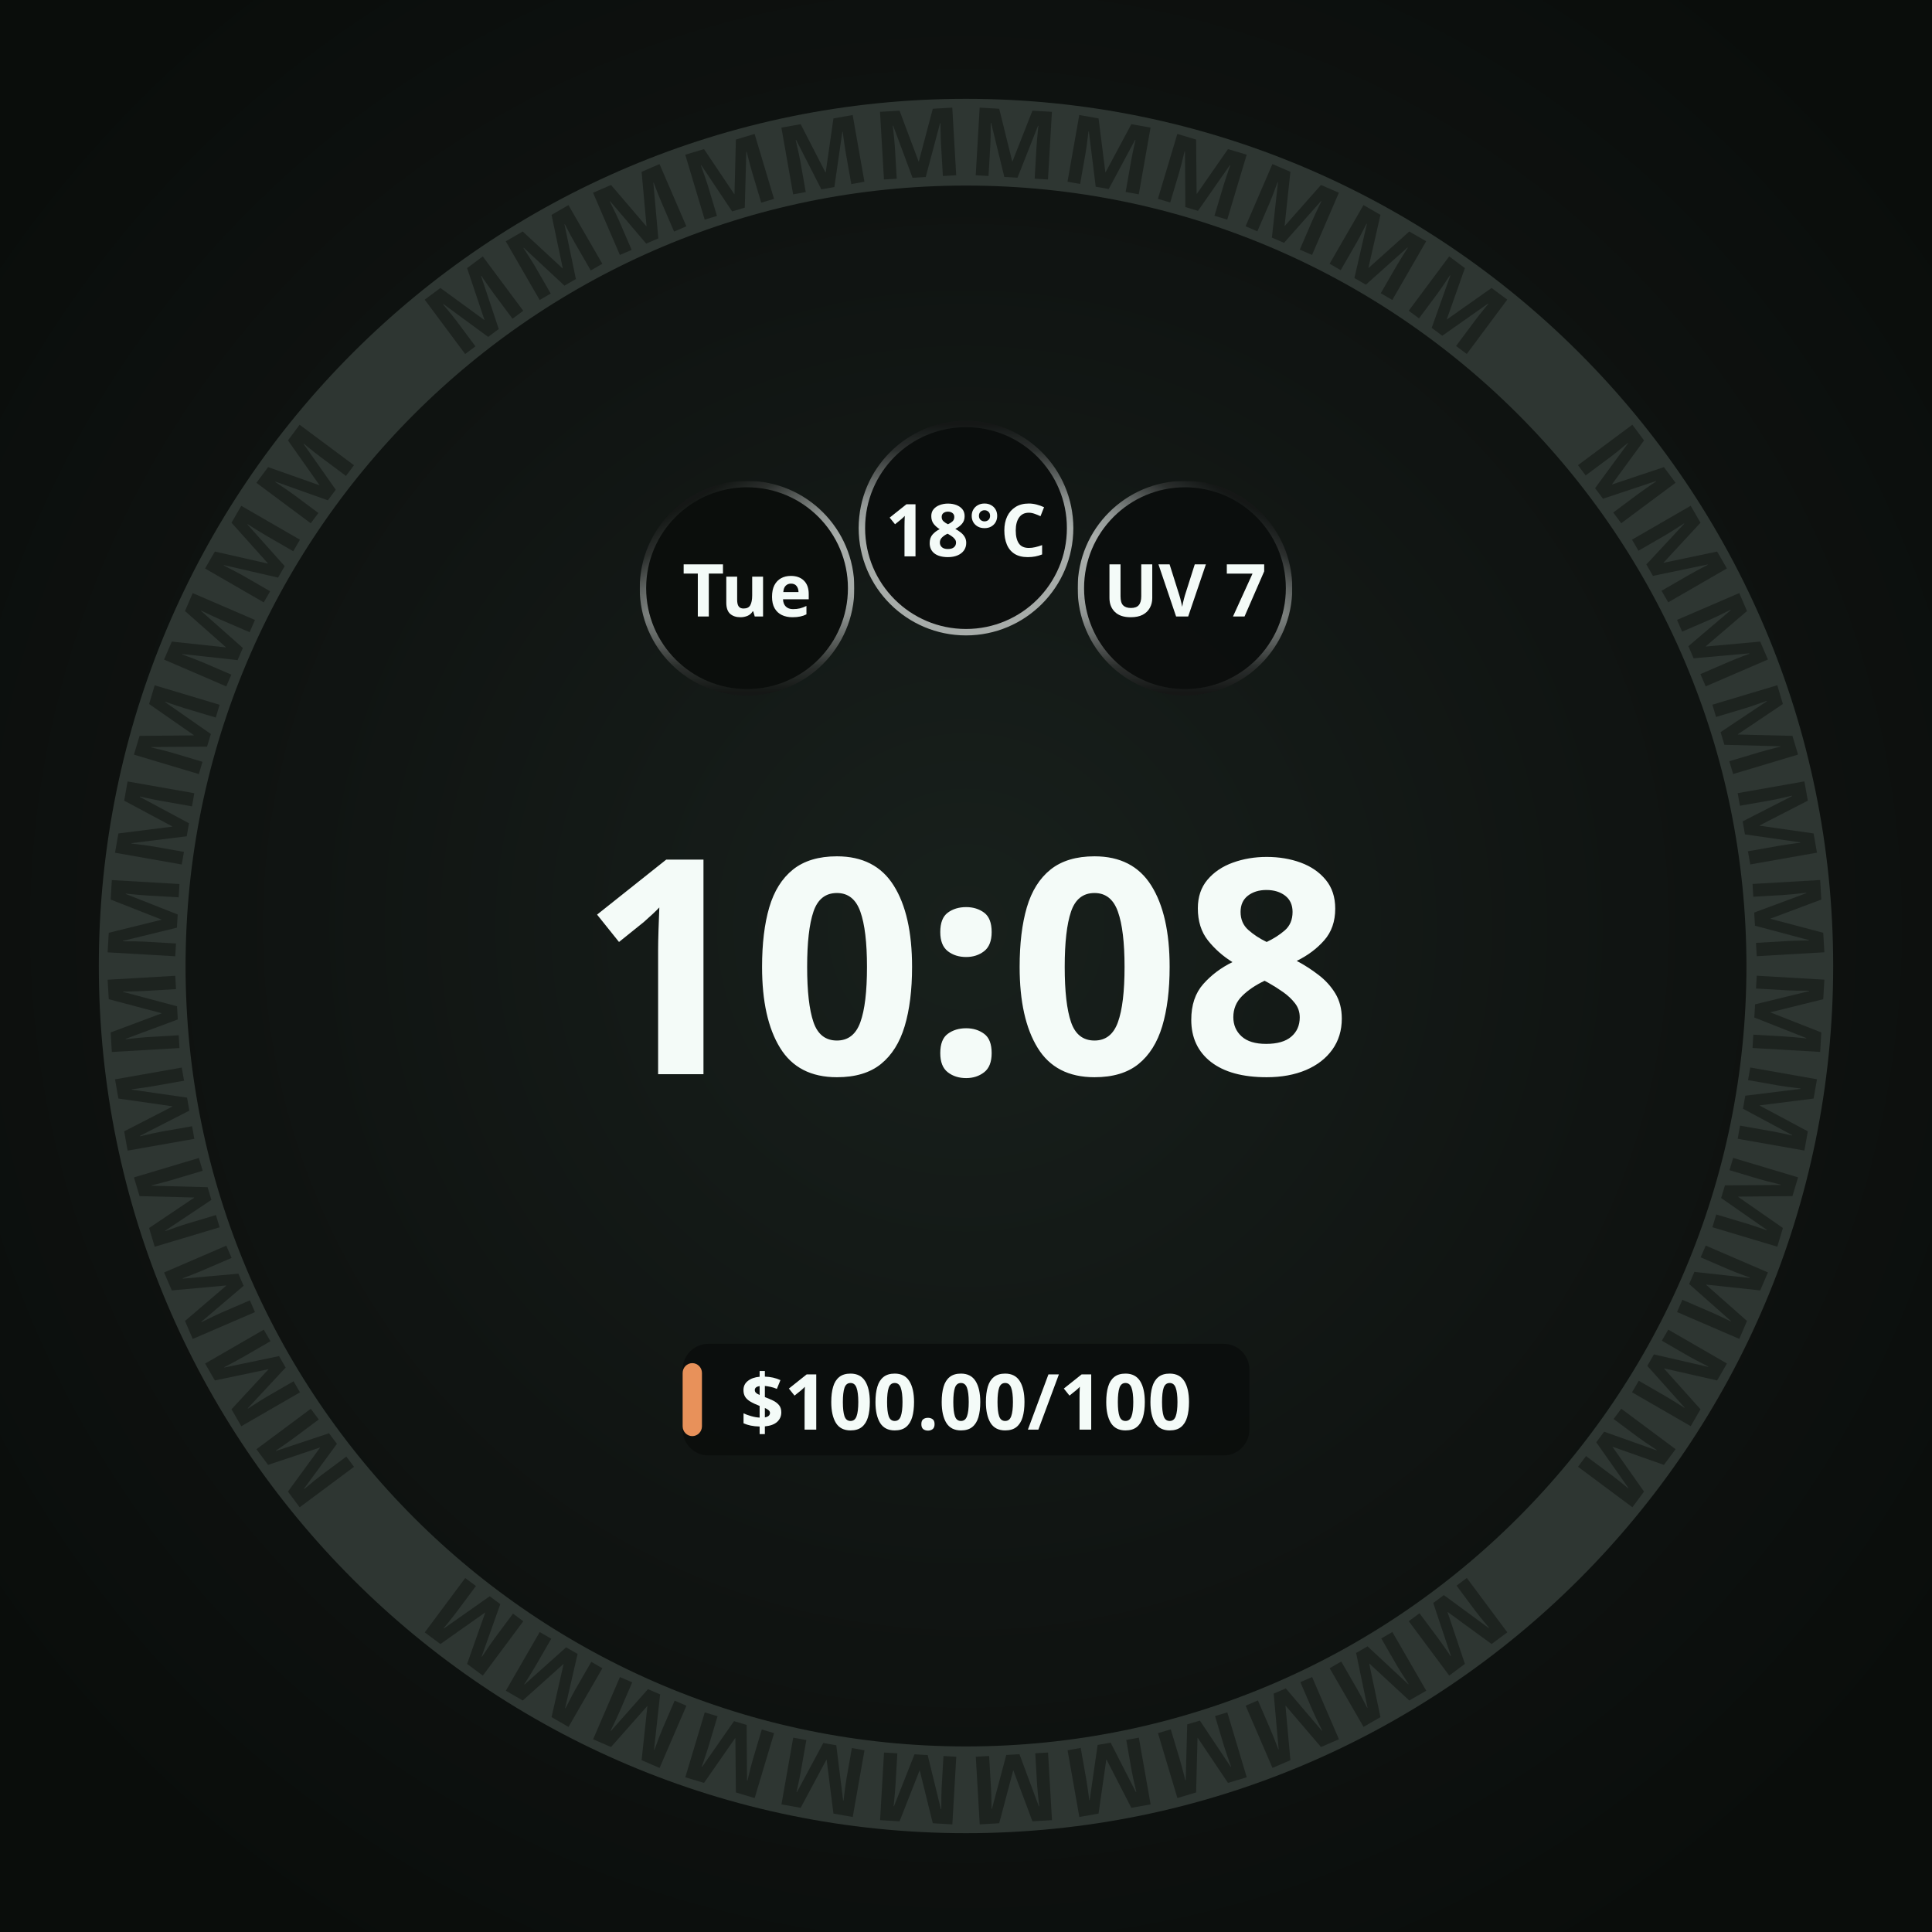
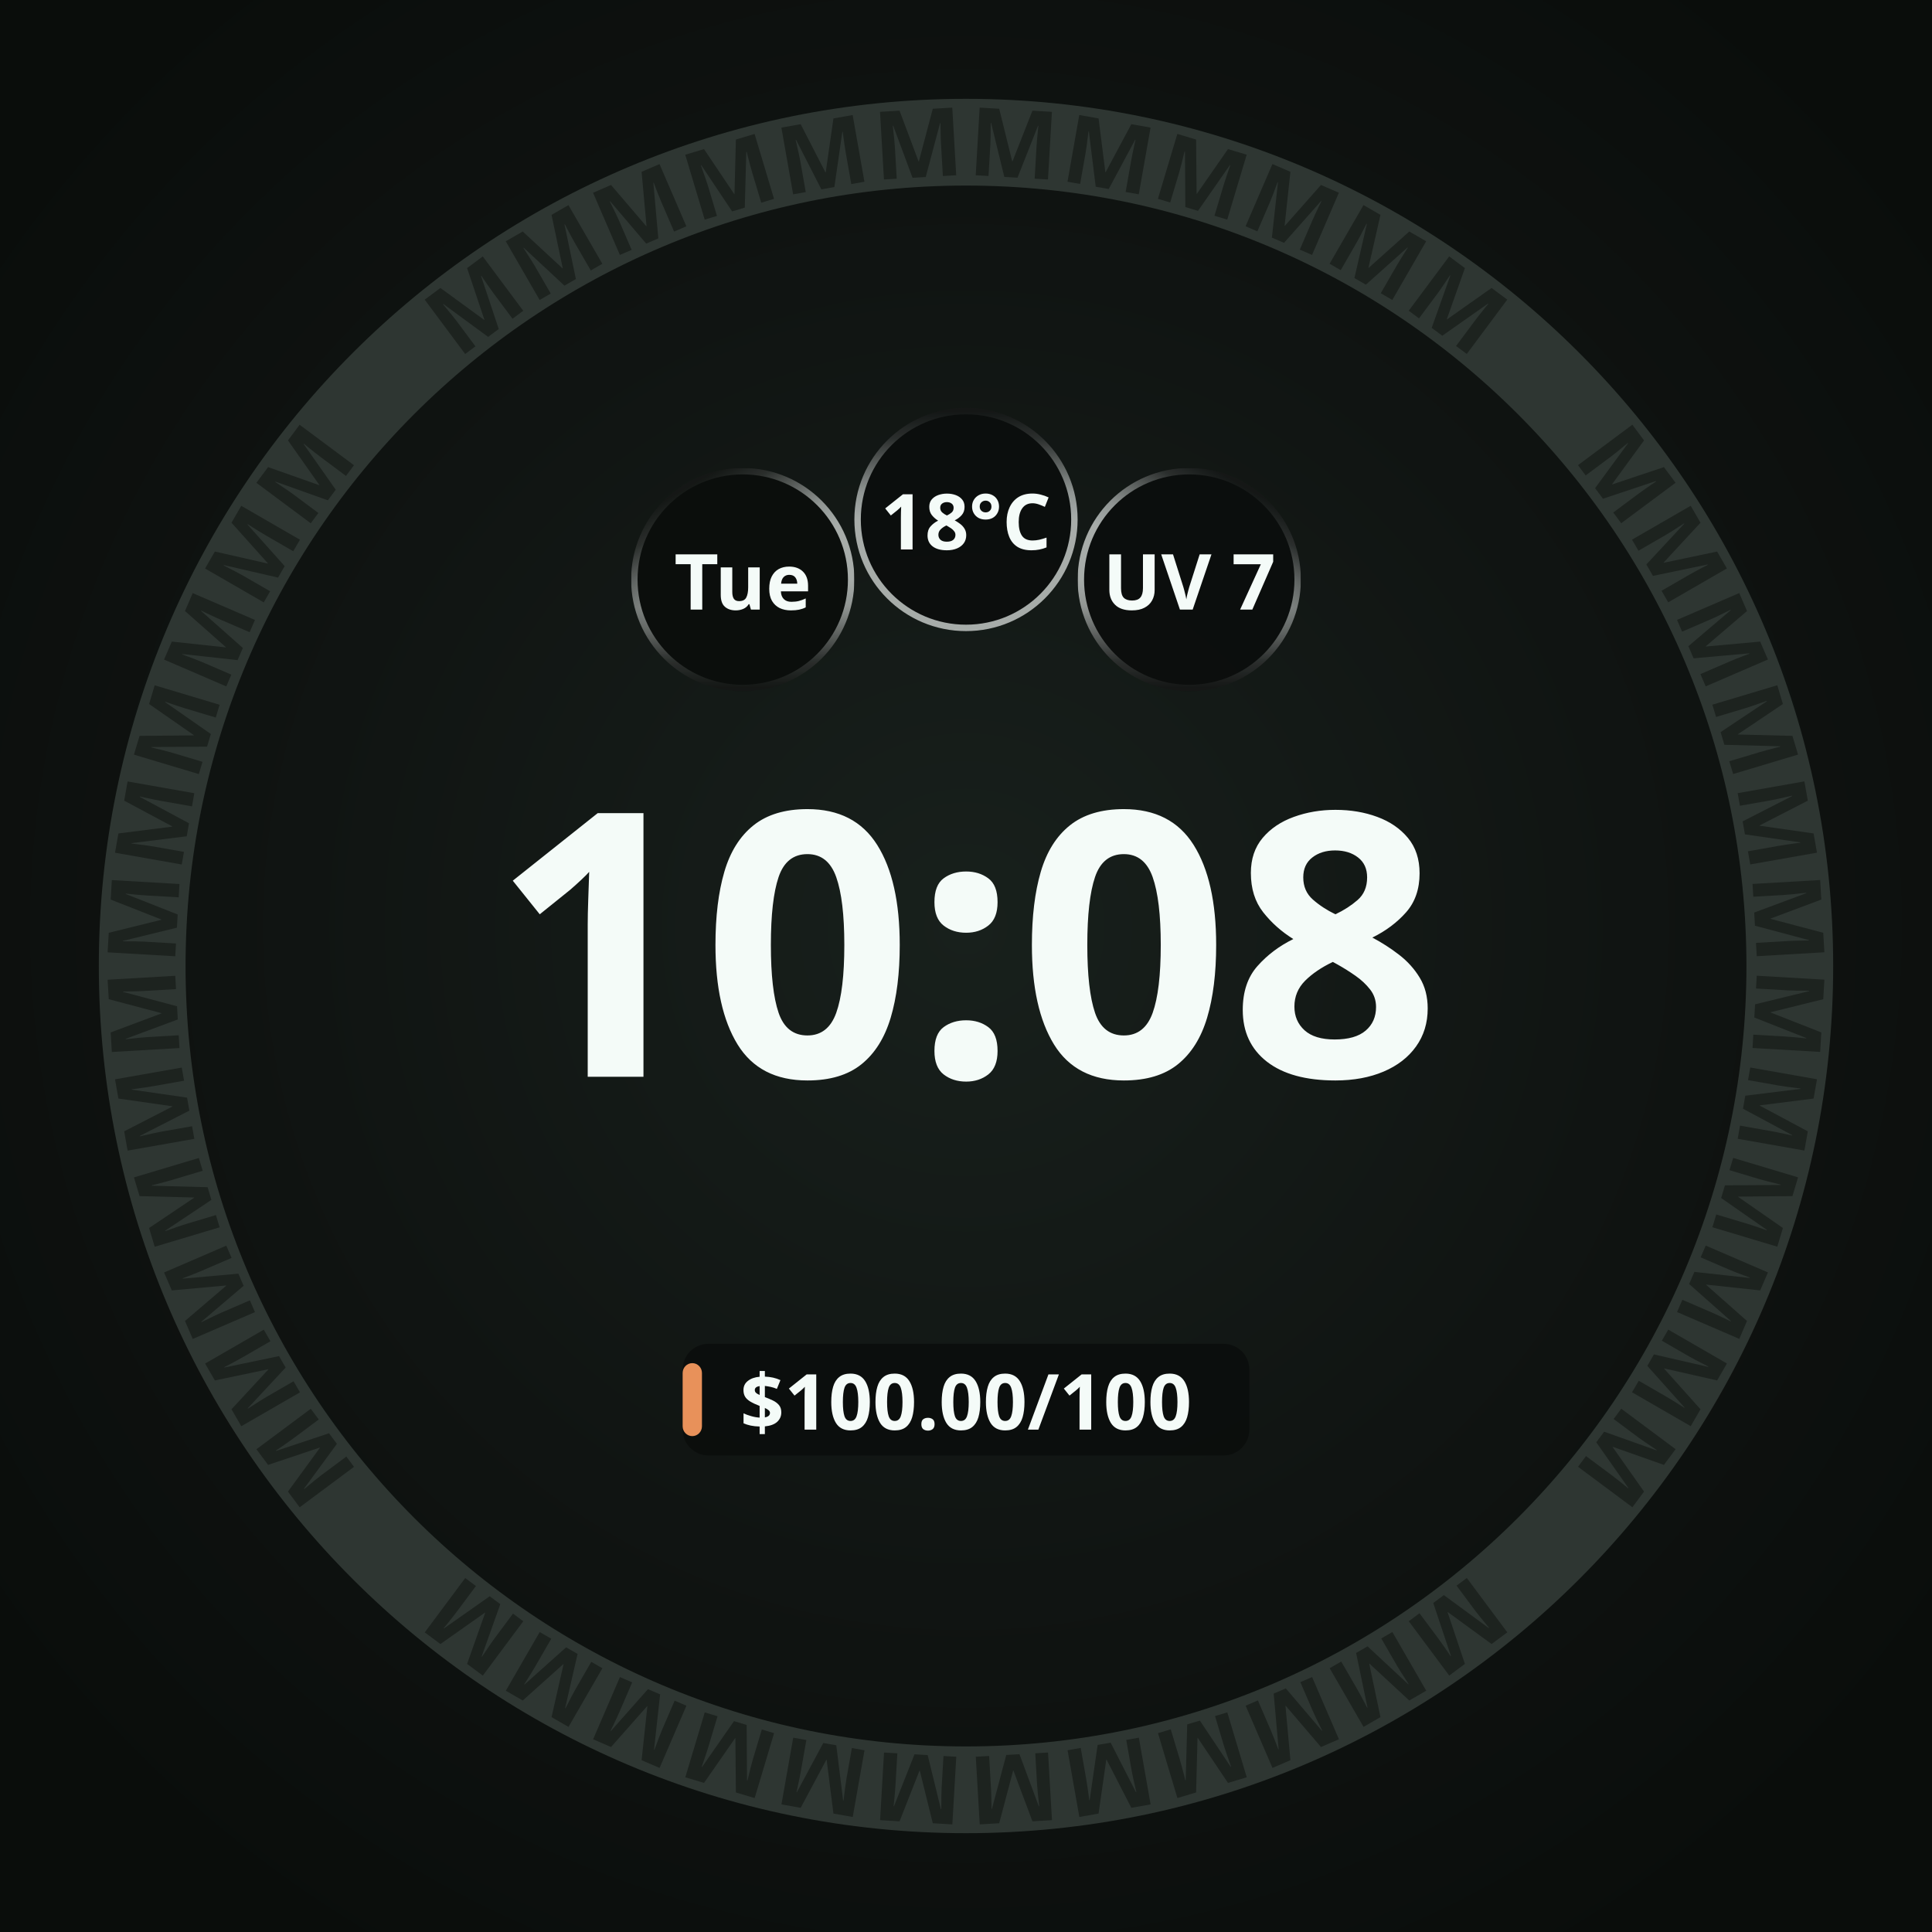
<svg xmlns="http://www.w3.org/2000/svg" width="450" height="450" viewBox="0 0 450 450" role="img" aria-label="Exhausted budget keeps its money label">
  <defs>
    <radialGradient id="lift" cx="50%" cy="48%" r="62%">
      <stop offset="0%" stop-color="#18201C" />
      <stop offset="55%" stop-color="#101412" />
      <stop offset="100%" stop-color="#0A0D0B" />
    </radialGradient>
    <radialGradient id="cellRecess" cx="50%" cy="50%" r="50%">
      <stop offset="0%" stop-color="#0B0E0C" />
      <stop offset="55%" stop-color="#0B0E0C" />
      <stop offset="100%" stop-color="#242A27" />
    </radialGradient>
  </defs>
  <rect width="450" height="450" fill="url(#lift)" />
  <circle cx="225" cy="225" r="191.88" fill="none" stroke="#2E3632" stroke-width="20.205" />
  <g font-family="Noto Sans, sans-serif" font-size="22.1" font-weight="700" fill="#0A0D0B" fill-opacity="0.45" text-anchor="middle">
    <text x="225" y="41.0" transform="rotate(53.33 225 225)">M</text>
    <text x="225" y="41.0" transform="rotate(60.00 225 225)">M</text>
    <text x="225" y="41.0" transform="rotate(66.67 225 225)">M</text>
    <text x="225" y="41.0" transform="rotate(73.33 225 225)">M</text>
    <text x="225" y="41.0" transform="rotate(80.00 225 225)">M</text>
    <text x="225" y="41.0" transform="rotate(86.67 225 225)">M</text>
    <text x="225" y="41.0" transform="rotate(93.33 225 225)">M</text>
    <text x="225" y="41.0" transform="rotate(100.00 225 225)">M</text>
    <text x="225" y="41.0" transform="rotate(106.67 225 225)">M</text>
    <text x="225" y="41.0" transform="rotate(113.33 225 225)">M</text>
    <text x="225" y="41.0" transform="rotate(120.00 225 225)">M</text>
    <text x="225" y="41.0" transform="rotate(126.67 225 225)">M</text>
    <text x="225" y="41.0" transform="rotate(143.33 225 225)">M</text>
    <text x="225" y="41.0" transform="rotate(150.00 225 225)">M</text>
    <text x="225" y="41.0" transform="rotate(156.67 225 225)">M</text>
    <text x="225" y="41.0" transform="rotate(163.33 225 225)">M</text>
    <text x="225" y="41.0" transform="rotate(170.00 225 225)">M</text>
    <text x="225" y="41.0" transform="rotate(176.67 225 225)">M</text>
    <text x="225" y="41.0" transform="rotate(183.33 225 225)">M</text>
    <text x="225" y="41.0" transform="rotate(190.00 225 225)">M</text>
    <text x="225" y="41.0" transform="rotate(196.67 225 225)">M</text>
    <text x="225" y="41.0" transform="rotate(203.33 225 225)">M</text>
    <text x="225" y="41.0" transform="rotate(210.00 225 225)">M</text>
    <text x="225" y="41.0" transform="rotate(216.67 225 225)">M</text>
    <text x="225" y="41.0" transform="rotate(233.33 225 225)">M</text>
    <text x="225" y="41.0" transform="rotate(240.00 225 225)">M</text>
    <text x="225" y="41.0" transform="rotate(246.67 225 225)">M</text>
    <text x="225" y="41.0" transform="rotate(253.33 225 225)">M</text>
    <text x="225" y="41.0" transform="rotate(260.00 225 225)">M</text>
    <text x="225" y="41.0" transform="rotate(266.67 225 225)">M</text>
    <text x="225" y="41.0" transform="rotate(273.33 225 225)">M</text>
    <text x="225" y="41.0" transform="rotate(280.00 225 225)">M</text>
    <text x="225" y="41.0" transform="rotate(286.67 225 225)">M</text>
    <text x="225" y="41.0" transform="rotate(293.33 225 225)">M</text>
    <text x="225" y="41.0" transform="rotate(300.00 225 225)">M</text>
    <text x="225" y="41.0" transform="rotate(306.67 225 225)">M</text>
    <text x="225" y="41.0" transform="rotate(323.33 225 225)">M</text>
    <text x="225" y="41.0" transform="rotate(330.00 225 225)">M</text>
    <text x="225" y="41.0" transform="rotate(336.67 225 225)">M</text>
    <text x="225" y="41.0" transform="rotate(343.33 225 225)">M</text>
    <text x="225" y="41.0" transform="rotate(350.00 225 225)">M</text>
    <text x="225" y="41.0" transform="rotate(356.67 225 225)">M</text>
    <text x="225" y="41.0" transform="rotate(363.33 225 225)">M</text>
    <text x="225" y="41.0" transform="rotate(370.00 225 225)">M</text>
    <text x="225" y="41.0" transform="rotate(376.67 225 225)">M</text>
    <text x="225" y="41.0" transform="rotate(383.33 225 225)">M</text>
    <text x="225" y="41.0" transform="rotate(390.00 225 225)">M</text>
    <text x="225" y="41.0" transform="rotate(396.67 225 225)">M</text>
  </g>
-   <circle cx="174.0" cy="137.0" r="25.0" fill="#0B0E0C" />
+   <circle cx="173.0" cy="135.0" r="26.0" fill="#0B0E0C" />
  <defs>
-     <linearGradient id="cellRing0" gradientUnits="userSpaceOnUse" x1="186.16" y1="157.981" x2="161.84" y2="116.019">
+     <linearGradient id="cellRing0" gradientUnits="userSpaceOnUse" x1="185.632" y1="156.863" x2="160.368" y2="113.137">
      <stop offset="0" stop-color="#F4FBF8" stop-opacity="0.667" />
      <stop offset="0.5" stop-color="#F4FBF8" stop-opacity="0.667" />
      <stop offset="0.625" stop-color="#F4FBF8" stop-opacity="0.569" />
      <stop offset="0.75" stop-color="#F4FBF8" stop-opacity="0.353" />
      <stop offset="0.875" stop-color="#F4FBF8" stop-opacity="0.137" />
      <stop offset="1" stop-color="#F4FBF8" stop-opacity="0.039" />
    </linearGradient>
-     <linearGradient id="cellBottom0" gradientUnits="userSpaceOnUse" x1="174" y1="112.75" x2="174" y2="161.25">
+     <linearGradient id="cellBottom0" gradientUnits="userSpaceOnUse" x1="173" y1="109.75" x2="173" y2="160.25">
      <stop offset="0" stop-color="white" stop-opacity="1" />
      <stop offset="0.5" stop-color="white" stop-opacity="1" />
      <stop offset="0.625" stop-color="white" stop-opacity="0.855" />
      <stop offset="0.75" stop-color="white" stop-opacity="0.529" />
      <stop offset="0.875" stop-color="white" stop-opacity="0.208" />
      <stop offset="1" stop-color="white" stop-opacity="0.059" />
    </linearGradient>
-     <mask id="cellBottomMask0" maskUnits="userSpaceOnUse" x="149" y="112" width="50" height="50">
-       <rect x="149" y="112" width="50" height="50" fill="url(#cellBottom0)" />
+     <mask id="cellBottomMask0" maskUnits="userSpaceOnUse" x="147" y="109" width="52" height="52">
+       <rect x="147" y="109" width="52" height="52" fill="url(#cellBottom0)" />
    </mask>
  </defs>
-   <circle cx="174.0" cy="137.0" r="24.25" fill="none" stroke="url(#cellRing0)" stroke-width="1.50" stroke-opacity="1" mask="url(#cellBottomMask0)" />
-   <text x="174.0" y="137.0" text-anchor="middle" dominant-baseline="central" font-family="Noto Sans, sans-serif" font-size="17.0" font-weight="700" fill="#F4FBF8" fill-opacity="1">Tue</text>
-   <circle cx="225.0" cy="123.0" r="25.0" fill="#0B0E0C" fill-opacity="0.92" />
+   <circle cx="173.0" cy="135.0" r="25.25" fill="none" stroke="url(#cellRing0)" stroke-width="1.50" stroke-opacity="1" mask="url(#cellBottomMask0)" />
+   <text x="173.0" y="135.0" text-anchor="middle" dominant-baseline="central" font-family="Noto Sans, sans-serif" font-size="18.0" font-weight="700" fill="#F4FBF8" fill-opacity="1">Tue</text>
+   <circle cx="225.0" cy="121.0" r="26.0" fill="#0B0E0C" fill-opacity="0.92" />
  <defs>
-     <linearGradient id="cellRing1" gradientUnits="userSpaceOnUse" x1="225" y1="147.25" x2="225" y2="98.75">
+     <linearGradient id="cellRing1" gradientUnits="userSpaceOnUse" x1="225" y1="146.25" x2="225" y2="95.75">
      <stop offset="0" stop-color="#F4FBF8" stop-opacity="0.667" />
      <stop offset="0.5" stop-color="#F4FBF8" stop-opacity="0.667" />
      <stop offset="0.625" stop-color="#F4FBF8" stop-opacity="0.569" />
      <stop offset="0.75" stop-color="#F4FBF8" stop-opacity="0.353" />
      <stop offset="0.875" stop-color="#F4FBF8" stop-opacity="0.137" />
      <stop offset="1" stop-color="#F4FBF8" stop-opacity="0.039" />
    </linearGradient>
  </defs>
-   <circle cx="225.0" cy="123.0" r="24.25" fill="none" stroke="url(#cellRing1)" stroke-width="1.50" stroke-opacity="1" />
-   <text x="225.0" y="123.0" text-anchor="middle" dominant-baseline="central" font-family="Noto Sans, sans-serif" font-size="17.0" font-weight="700" fill="#F4FBF8" fill-opacity="1">18°C</text>
-   <circle cx="276.0" cy="137.0" r="25.0" fill="#0B0E0C" fill-opacity="0.92" />
+   <circle cx="225.0" cy="121.0" r="25.25" fill="none" stroke="url(#cellRing1)" stroke-width="1.50" stroke-opacity="1" />
+   <text x="225.0" y="121.0" text-anchor="middle" dominant-baseline="central" font-family="Noto Sans, sans-serif" font-size="18.0" font-weight="700" fill="#F4FBF8" fill-opacity="1">18°C</text>
+   <circle cx="277.0" cy="135.0" r="26.0" fill="#0B0E0C" fill-opacity="0.92" />
  <defs>
-     <linearGradient id="cellRing2" gradientUnits="userSpaceOnUse" x1="263.84" y1="157.981" x2="288.16" y2="116.019">
+     <linearGradient id="cellRing2" gradientUnits="userSpaceOnUse" x1="264.368" y1="156.863" x2="289.632" y2="113.137">
      <stop offset="0" stop-color="#F4FBF8" stop-opacity="0.667" />
      <stop offset="0.5" stop-color="#F4FBF8" stop-opacity="0.667" />
      <stop offset="0.625" stop-color="#F4FBF8" stop-opacity="0.569" />
      <stop offset="0.75" stop-color="#F4FBF8" stop-opacity="0.353" />
      <stop offset="0.875" stop-color="#F4FBF8" stop-opacity="0.137" />
      <stop offset="1" stop-color="#F4FBF8" stop-opacity="0.039" />
    </linearGradient>
-     <linearGradient id="cellBottom2" gradientUnits="userSpaceOnUse" x1="276" y1="112.75" x2="276" y2="161.25">
+     <linearGradient id="cellBottom2" gradientUnits="userSpaceOnUse" x1="277" y1="109.75" x2="277" y2="160.25">
      <stop offset="0" stop-color="white" stop-opacity="1" />
      <stop offset="0.5" stop-color="white" stop-opacity="1" />
      <stop offset="0.625" stop-color="white" stop-opacity="0.855" />
      <stop offset="0.75" stop-color="white" stop-opacity="0.529" />
      <stop offset="0.875" stop-color="white" stop-opacity="0.208" />
      <stop offset="1" stop-color="white" stop-opacity="0.059" />
    </linearGradient>
-     <mask id="cellBottomMask2" maskUnits="userSpaceOnUse" x="251" y="112" width="50" height="50">
-       <rect x="251" y="112" width="50" height="50" fill="url(#cellBottom2)" />
+     <mask id="cellBottomMask2" maskUnits="userSpaceOnUse" x="251" y="109" width="52" height="52">
+       <rect x="251" y="109" width="52" height="52" fill="url(#cellBottom2)" />
    </mask>
  </defs>
-   <circle cx="276.0" cy="137.0" r="24.25" fill="none" stroke="url(#cellRing2)" stroke-width="1.50" stroke-opacity="1" mask="url(#cellBottomMask2)" />
-   <text x="276.0" y="137.0" text-anchor="middle" dominant-baseline="central" font-family="Noto Sans, sans-serif" font-size="17.0" font-weight="700" fill="#F4FBF8" fill-opacity="1">UV 7</text>
-   <text x="225" y="250.2" text-anchor="middle" font-family="Noto Sans, sans-serif" font-size="70.0" font-weight="700" fill="#F4FBF8">10:08</text>
+   <circle cx="277.0" cy="135.0" r="25.25" fill="none" stroke="url(#cellRing2)" stroke-width="1.50" stroke-opacity="1" mask="url(#cellBottomMask2)" />
+   <text x="277.0" y="135.0" text-anchor="middle" dominant-baseline="central" font-family="Noto Sans, sans-serif" font-size="18.0" font-weight="700" fill="#F4FBF8" fill-opacity="1">UV 7</text>
+   <text x="225" y="250.8" text-anchor="middle" font-family="Noto Sans, sans-serif" font-size="86.0" font-weight="700" fill="#F4FBF8">10:08</text>
  <rect x="159.0" y="313.0" width="132.0" height="26.0" rx="6.0" fill="#0B0E0C" fill-opacity="0.92" />
  <rect x="159.0" y="317.5" width="4.5" height="17.0" rx="2.3" fill="#E8915A" />
  <text x="225.0" y="326.0" text-anchor="middle" dominant-baseline="central" font-family="Noto Sans, sans-serif" font-size="18.0" font-weight="700" fill="#F4FBF8">$100.00/100</text>
</svg>
